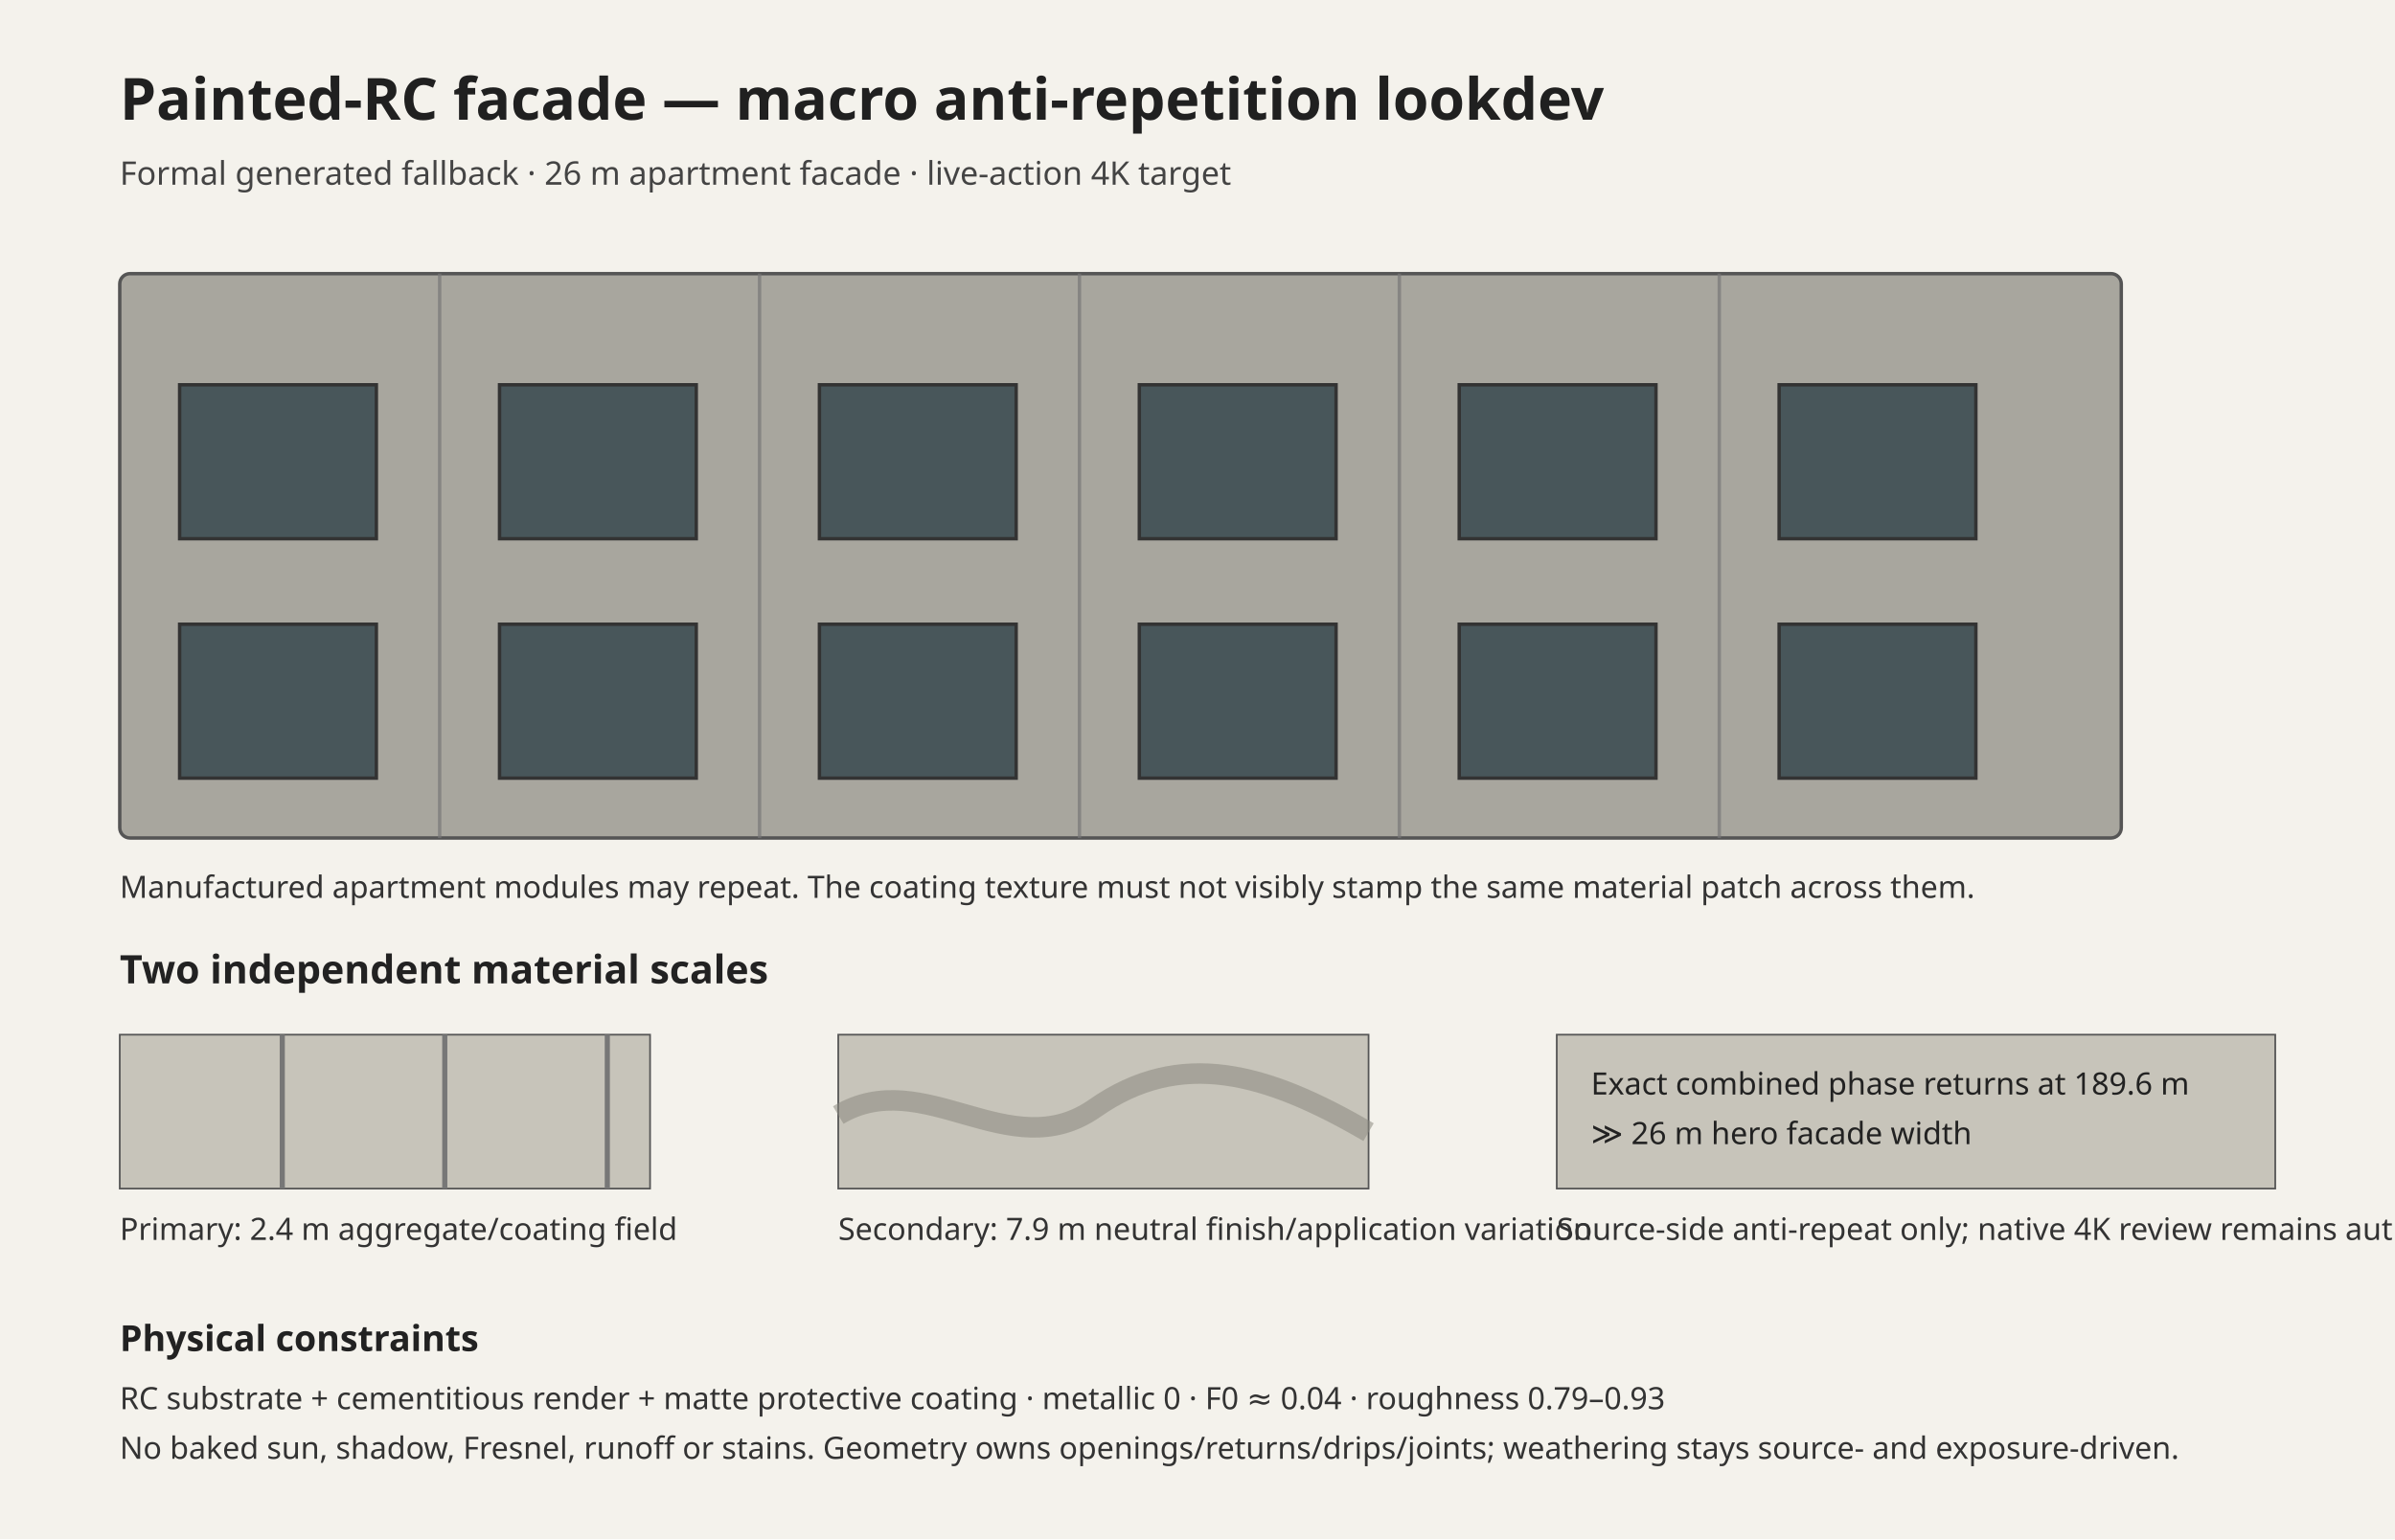
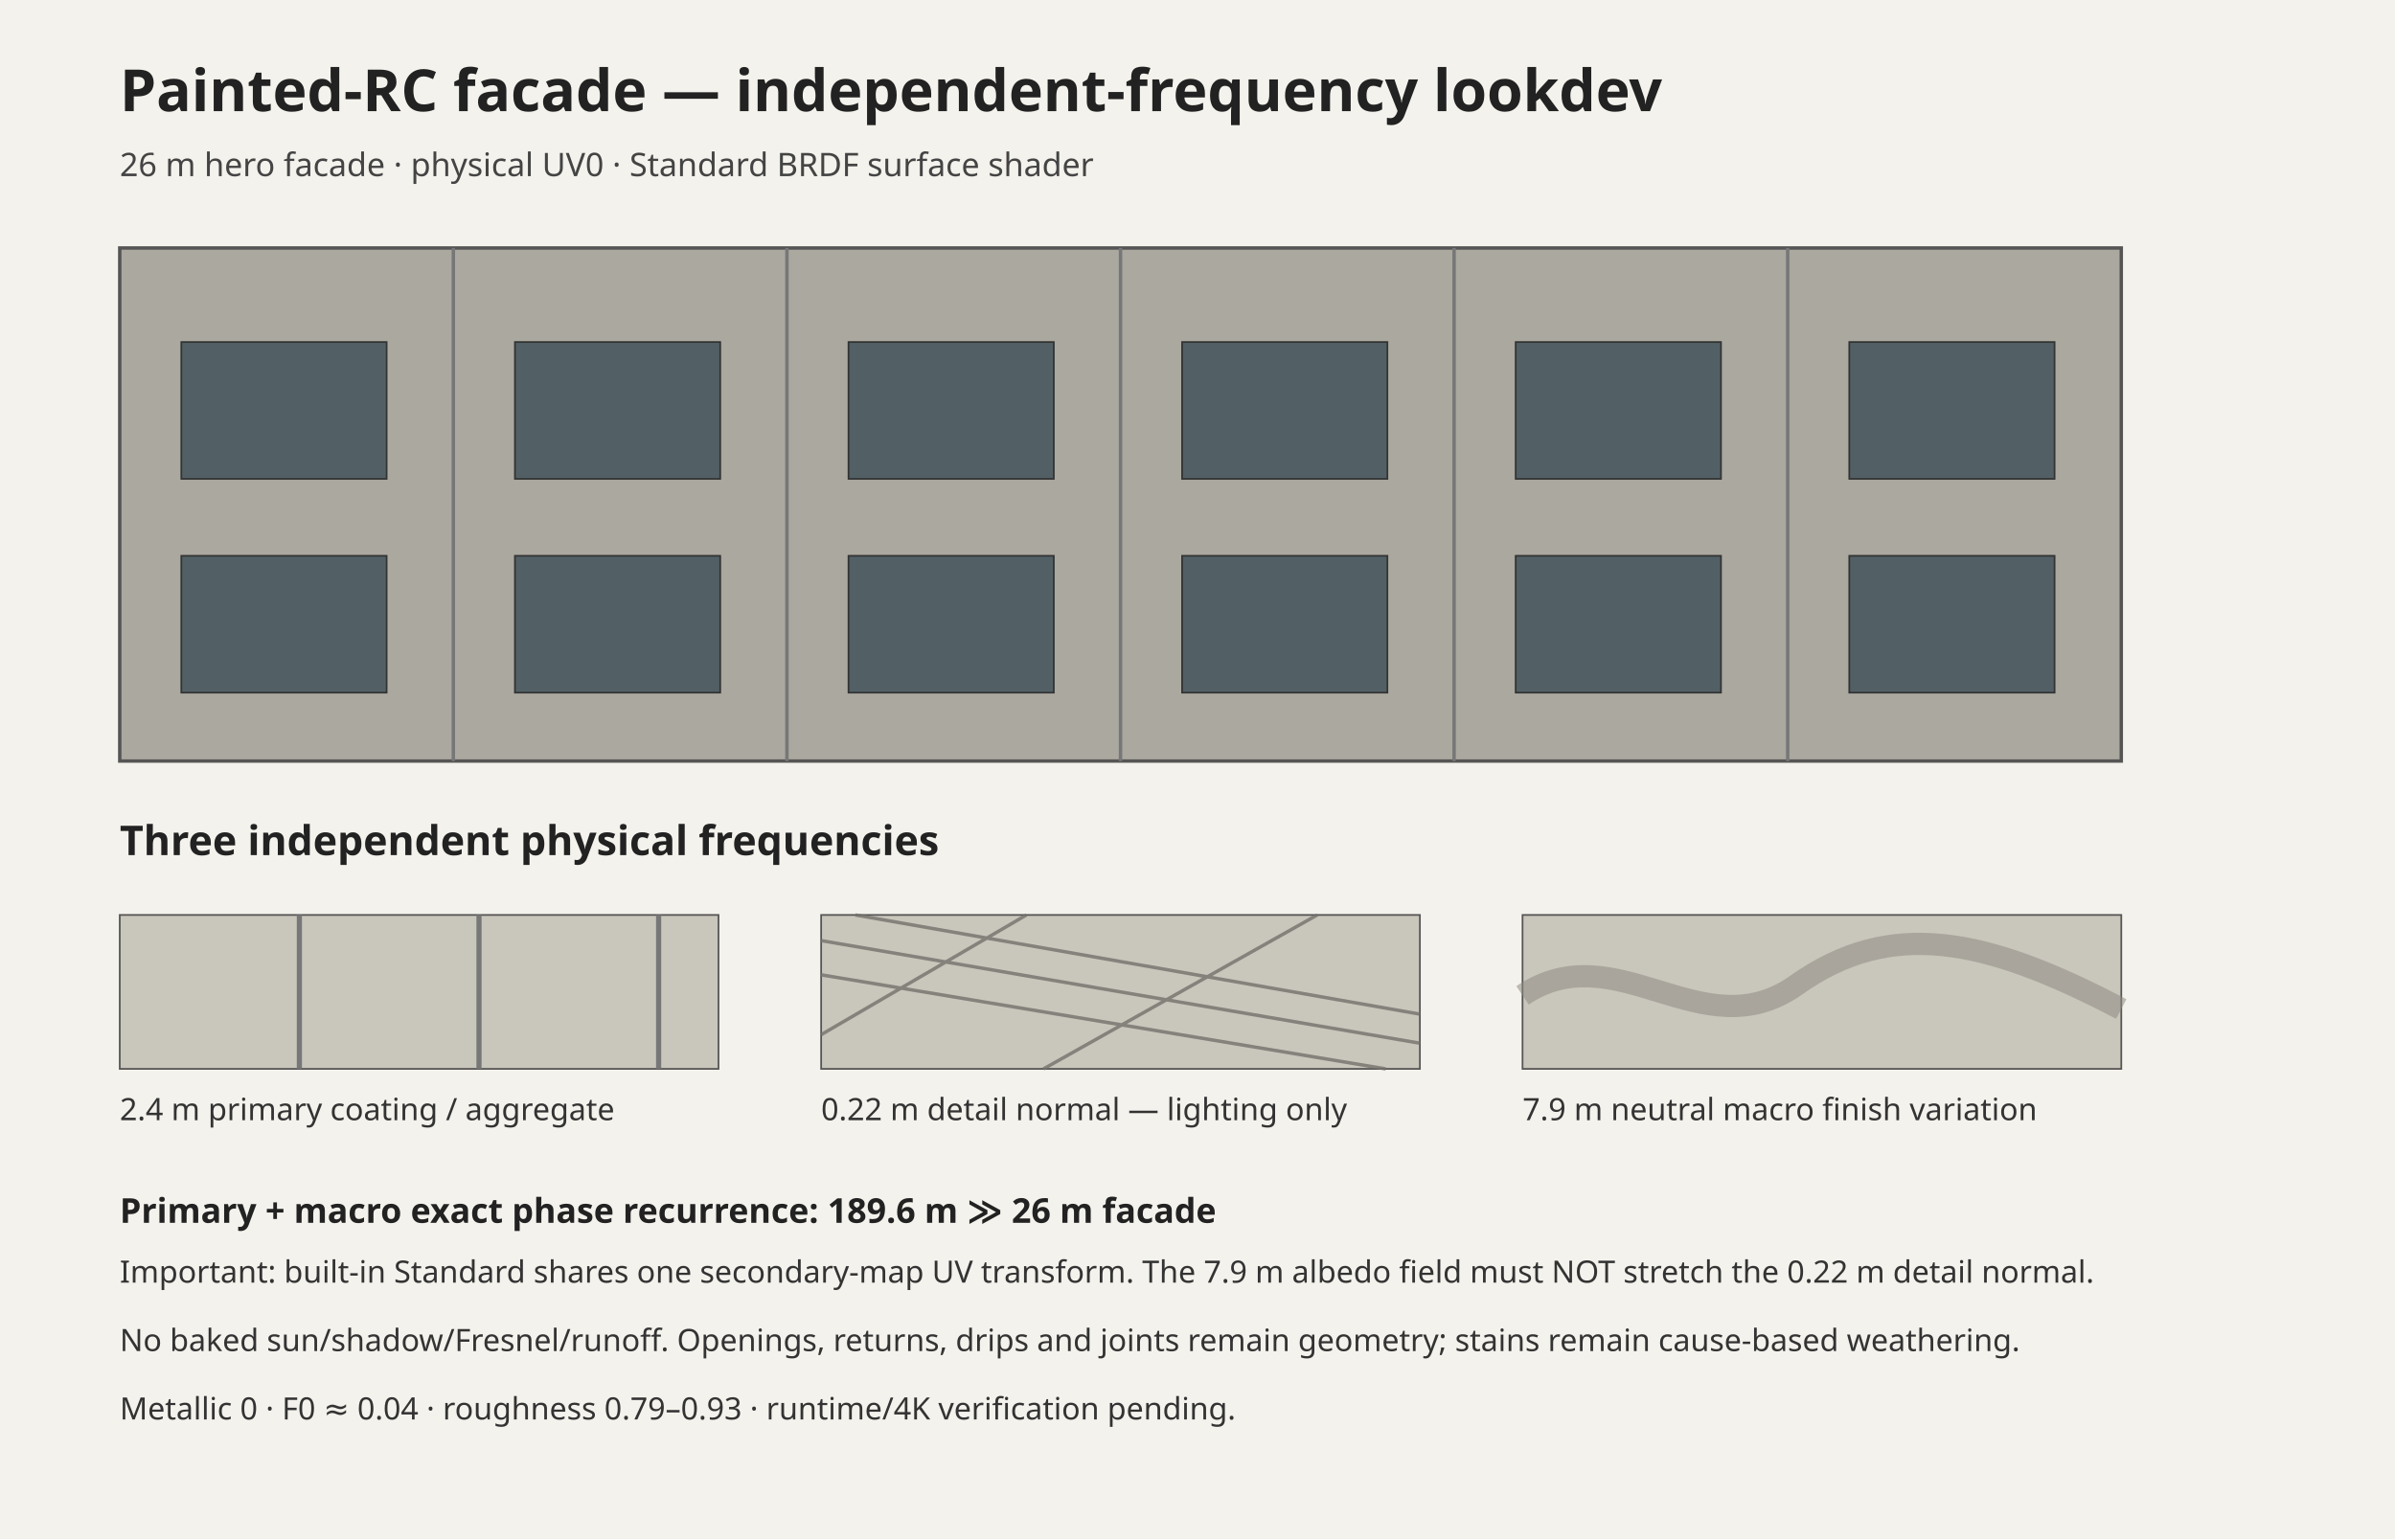
<svg xmlns="http://www.w3.org/2000/svg" width="1400" height="900" viewBox="0 0 1400 900">
  <rect width="1400" height="900" fill="#f4f2ec" />
-   <text x="70" y="70" font-family="sans-serif" font-size="34" font-weight="700" fill="#202020">Painted-RC facade — macro anti-repetition lookdev</text>
-   <text x="70" y="108" font-family="sans-serif" font-size="19" fill="#444">Formal generated fallback · 26 m apartment facade · live-action 4K target</text>
-   <g transform="translate(70 160)">
-     <rect x="0" y="0" width="1170" height="330" rx="6" fill="#a8a69e" stroke="#555" stroke-width="2" />
-     <g stroke="#777" stroke-width="2" opacity="0.7">
-       <line x1="187" y1="0" x2="187" y2="330" />
-       <line x1="374" y1="0" x2="374" y2="330" />
-       <line x1="561" y1="0" x2="561" y2="330" />
-       <line x1="748" y1="0" x2="748" y2="330" />
-       <line x1="935" y1="0" x2="935" y2="330" />
+   <text x="70" y="65" font-family="sans-serif" font-size="34" font-weight="700" fill="#222">Painted-RC facade — independent-frequency lookdev</text>
+   <text x="70" y="103" font-family="sans-serif" font-size="19" fill="#444">26 m hero facade · physical UV0 · Standard BRDF surface shader</text>
+   <g transform="translate(70 145)">
+     <rect width="1170" height="300" fill="#aaa89f" stroke="#555" stroke-width="2" />
+     <g stroke="#777" stroke-width="2">
+       <line x1="195" y1="0" x2="195" y2="300" />
+       <line x1="390" y1="0" x2="390" y2="300" />
+       <line x1="585" y1="0" x2="585" y2="300" />
+       <line x1="780" y1="0" x2="780" y2="300" />
+       <line x1="975" y1="0" x2="975" y2="300" />
    </g>
-     <g fill="#48565a" stroke="#333" stroke-width="2">
-       <rect x="35" y="65" width="115" height="90" />
-       <rect x="222" y="65" width="115" height="90" />
-       <rect x="409" y="65" width="115" height="90" />
-       <rect x="596" y="65" width="115" height="90" />
-       <rect x="783" y="65" width="115" height="90" />
-       <rect x="970" y="65" width="115" height="90" />
-       <rect x="35" y="205" width="115" height="90" />
-       <rect x="222" y="205" width="115" height="90" />
-       <rect x="409" y="205" width="115" height="90" />
-       <rect x="596" y="205" width="115" height="90" />
-       <rect x="783" y="205" width="115" height="90" />
-       <rect x="970" y="205" width="115" height="90" />
+     <g fill="#526065" stroke="#333">
+       <rect x="36" y="55" width="120" height="80" />
+       <rect x="231" y="55" width="120" height="80" />
+       <rect x="426" y="55" width="120" height="80" />
+       <rect x="621" y="55" width="120" height="80" />
+       <rect x="816" y="55" width="120" height="80" />
+       <rect x="1011" y="55" width="120" height="80" />
+       <rect x="36" y="180" width="120" height="80" />
+       <rect x="231" y="180" width="120" height="80" />
+       <rect x="426" y="180" width="120" height="80" />
+       <rect x="621" y="180" width="120" height="80" />
+       <rect x="816" y="180" width="120" height="80" />
+       <rect x="1011" y="180" width="120" height="80" />
    </g>
-     <text x="0" y="365" font-family="sans-serif" font-size="18" fill="#333">Manufactured apartment modules may repeat. The coating texture must not visibly stamp the same material patch across them.</text>
  </g>
-   <g transform="translate(70 575)">
-     <text x="0" y="0" font-family="sans-serif" font-size="23" font-weight="700" fill="#222">Two independent material scales</text>
-     <rect x="0" y="30" width="310" height="90" fill="#c7c4ba" stroke="#555" />
+   <g transform="translate(70 500)" font-family="sans-serif">
+     <text x="0" y="0" font-size="24" font-weight="700" fill="#222">Three independent physical frequencies</text>
+     <rect x="0" y="35" width="350" height="90" fill="#c9c6bc" stroke="#555" />
    <g stroke="#777" stroke-width="3">
-       <line x1="95" y1="30" x2="95" y2="120" />
-       <line x1="190" y1="30" x2="190" y2="120" />
-       <line x1="285" y1="30" x2="285" y2="120" />
+       <line x1="105" y1="35" x2="105" y2="125" />
+       <line x1="210" y1="35" x2="210" y2="125" />
+       <line x1="315" y1="35" x2="315" y2="125" />
    </g>
-     <text x="0" y="150" font-family="sans-serif" font-size="18" fill="#333">Primary: 2.4 m aggregate/coating field</text>
-     <rect x="420" y="30" width="310" height="90" fill="#c7c4ba" stroke="#555" />
-     <path d="M420 77 C470 47 520 108 570 73 S670 52 730 87" fill="none" stroke="#8b897f" stroke-width="12" opacity="0.55" />
-     <text x="420" y="150" font-family="sans-serif" font-size="18" fill="#333">Secondary: 7.9 m neutral finish/application variation</text>
-     <rect x="840" y="30" width="420" height="90" fill="#c7c4ba" stroke="#555" />
-     <text x="860" y="65" font-family="sans-serif" font-size="18" fill="#222">Exact combined phase returns at 189.6 m</text>
-     <text x="860" y="94" font-family="sans-serif" font-size="18" fill="#222">≫ 26 m hero facade width</text>
-     <text x="840" y="150" font-family="sans-serif" font-size="18" fill="#333">Source-side anti-repeat only; native 4K review remains authoritative.</text>
-   </g>
-   <g transform="translate(70 790)">
-     <text x="0" y="0" font-family="sans-serif" font-size="21" font-weight="700" fill="#222">Physical constraints</text>
-     <text x="0" y="34" font-family="sans-serif" font-size="18" fill="#333">RC substrate + cementitious render + matte protective coating · metallic 0 · F0 ≈ 0.04 · roughness 0.79–0.93</text>
-     <text x="0" y="63" font-family="sans-serif" font-size="18" fill="#333">No baked sun, shadow, Fresnel, runoff or stains. Geometry owns openings/returns/drips/joints; weathering stays source- and exposure-driven.</text>
+     <text x="0" y="155" font-size="18" fill="#333">2.4 m primary coating / aggregate</text>
+     <rect x="410" y="35" width="350" height="90" fill="#c9c6bc" stroke="#555" />
+     <g stroke="#74716b" stroke-width="2" opacity=".8">
+       <path d="M410 50 l350 60 M410 70 l330 55 M430 35 l330 58 M410 105 l120-70 M540 125 l160-90" />
+     </g>
+     <text x="410" y="155" font-size="18" fill="#333">0.22 m detail normal — lighting only</text>
+     <rect x="820" y="35" width="350" height="90" fill="#c9c6bc" stroke="#555" />
+     <path d="M820 82 C875 45 925 115 980 76 S1090 48 1170 90" fill="none" stroke="#8e8b82" stroke-width="13" opacity=".55" />
+     <text x="820" y="155" font-size="18" fill="#333">7.9 m neutral macro finish variation</text>
+     <text x="0" y="215" font-size="20" font-weight="700" fill="#222">Primary + macro exact phase recurrence: 189.6 m ≫ 26 m facade</text>
+     <text x="0" y="250" font-size="18" fill="#333">Important: built-in Standard shares one secondary-map UV transform. The 7.9 m albedo field must NOT stretch the 0.22 m detail normal.</text>
+     <text x="0" y="290" font-size="18" fill="#333">No baked sun/shadow/Fresnel/runoff. Openings, returns, drips and joints remain geometry; stains remain cause-based weathering.</text>
+     <text x="0" y="330" font-size="18" fill="#333">Metallic 0 · F0 ≈ 0.04 · roughness 0.79–0.93 · runtime/4K verification pending.</text>
  </g>
</svg>
